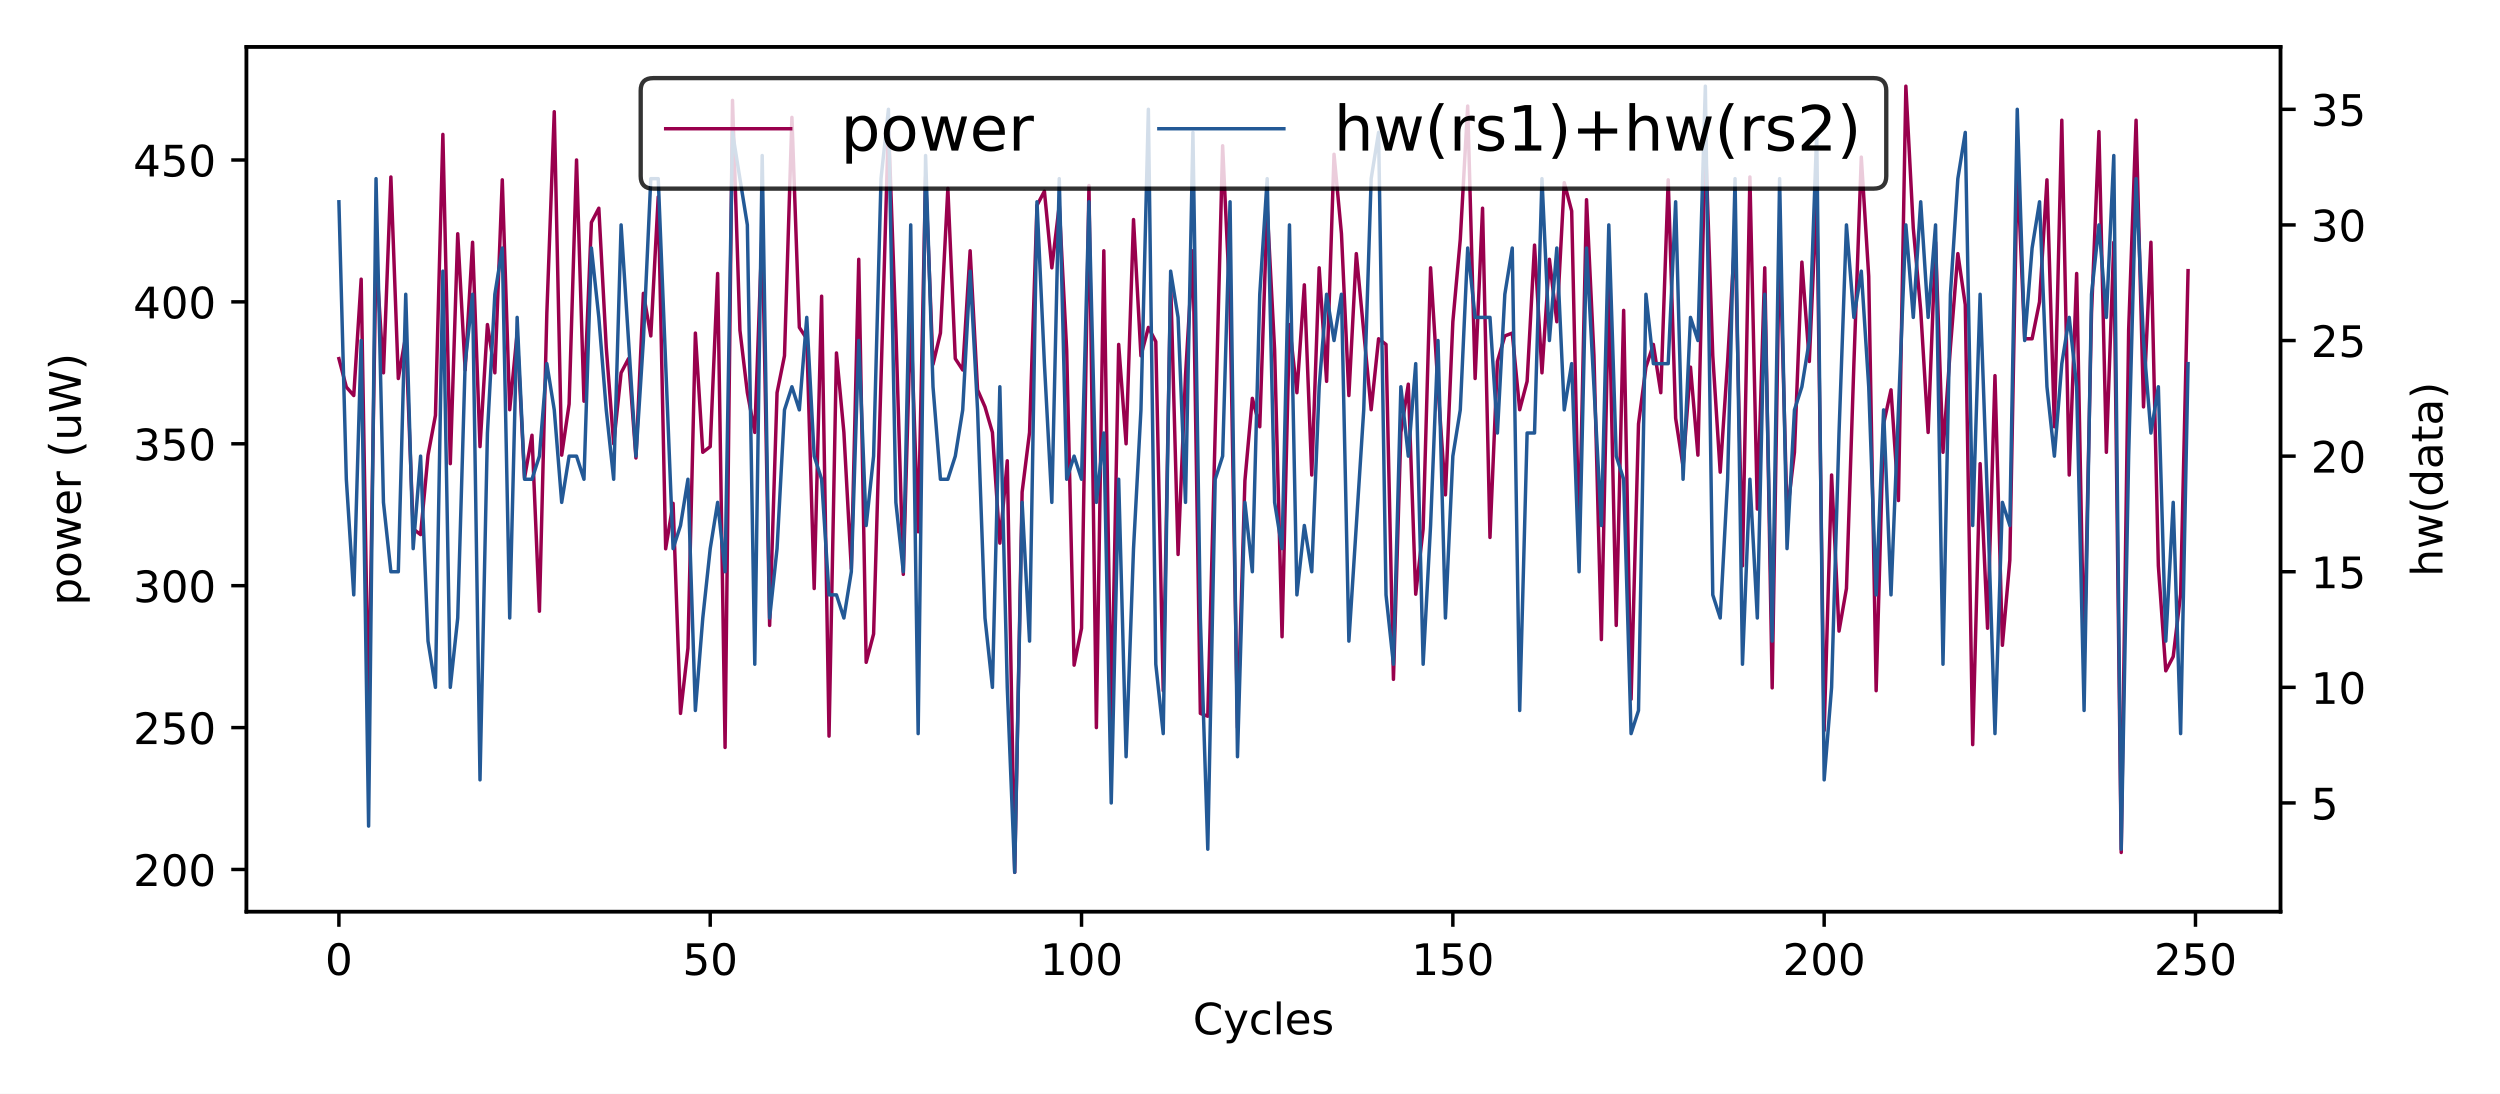
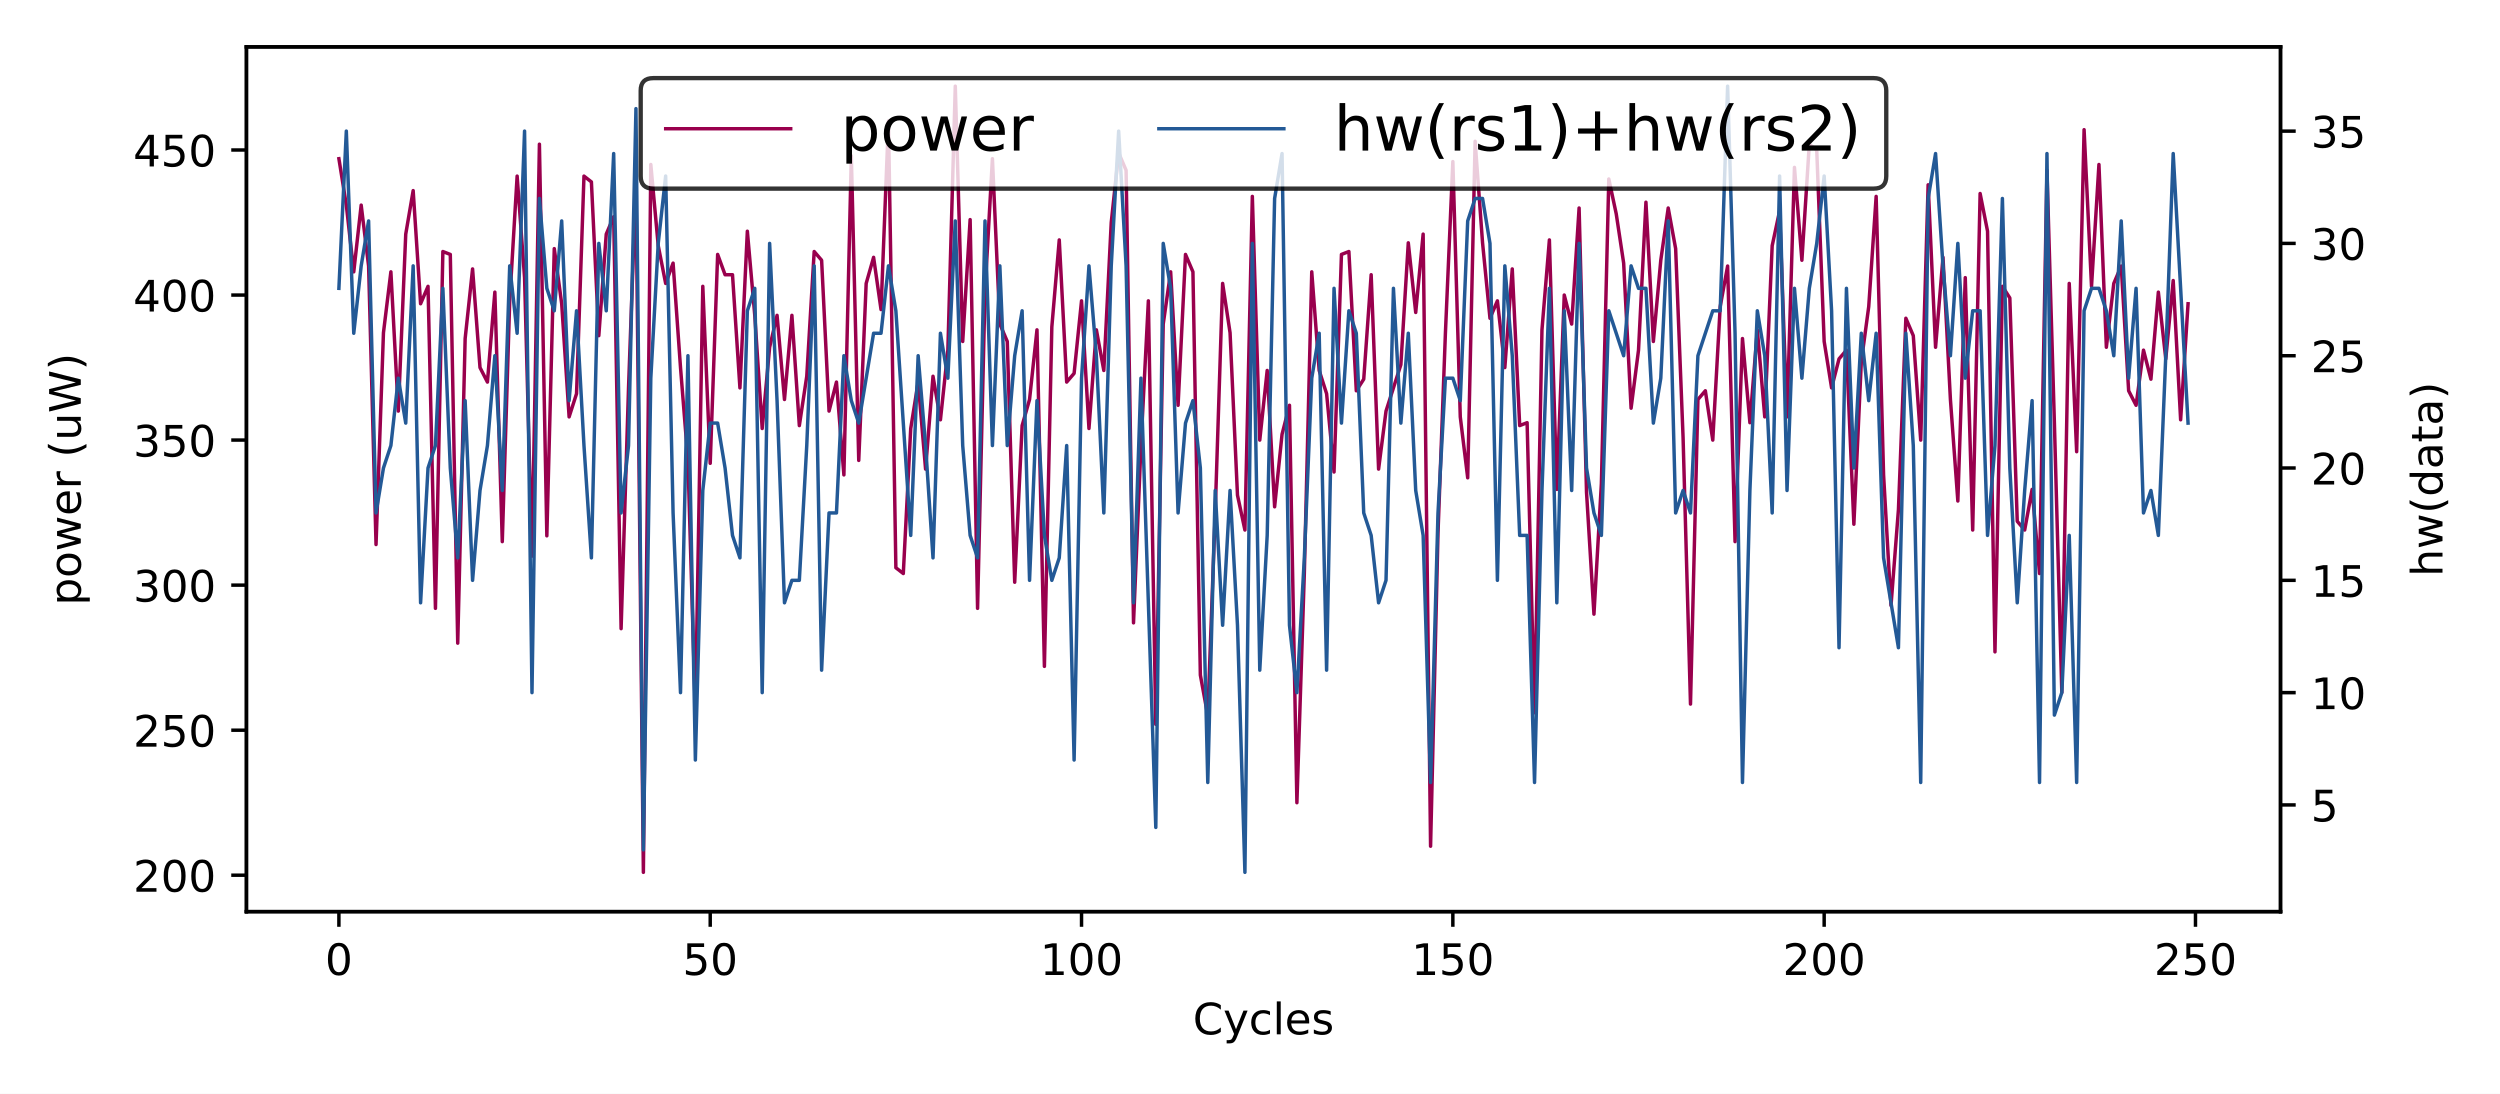
<svg xmlns="http://www.w3.org/2000/svg" xmlns:xlink="http://www.w3.org/1999/xlink" width="576pt" height="252pt" viewBox="0 0 576 252" version="1.1">
  <defs>
    <style type="text/css">*{stroke-linejoin: round; stroke-linecap: butt}</style>
  </defs>
  <g id="figure_1">
    <g id="patch_1">
      <path d="M 0 252  L 576 252  L 576 0  L 0 0  z " style="fill: #ffffff" />
    </g>
    <g id="axes_1">
      <g id="patch_2">
        <path d="M 56.78 210.04  L 525.43 210.04  L 525.43 10.8  L 56.78 10.8  z " style="fill: #ffffff" />
      </g>
      <g id="matplotlib.axis_1">
        <g id="xtick_1">
          <g id="line2d_1">
            <defs>
-               <path id="m932e174995" d="M 0 0  L 0 3.5  " style="stroke: #000000; stroke-width: 0.8" />
+               <path id="m2e92138c04" d="M 0 0  L 0 3.5  " style="stroke: #000000; stroke-width: 0.8" />
            </defs>
            <g>
-               <use xlink:href="#m932e174995" x="78.082" y="210.04" style="stroke: #000000; stroke-width: 0.8" />
+               <use xlink:href="#m2e92138c04" x="78.082" y="210.04" style="stroke: #000000; stroke-width: 0.8" />
            </g>
          </g>
          <g id="text_1">
            <text style="font: 10px 'DejaVu Sans', 'Bitstream Vera Sans', 'Computer Modern Sans Serif', 'Lucida Grande', 'Verdana', 'Geneva', 'Lucid', 'Arial', 'Helvetica', 'Avant Garde', sans-serif; text-anchor: middle" x="78.082" y="224.638" transform="rotate(-0 78.08227 224.6384)">0</text>
          </g>
        </g>
        <g id="xtick_2">
          <g id="line2d_2">
            <g>
-               <use xlink:href="#m932e174995" x="163.634" y="210.04" style="stroke: #000000; stroke-width: 0.8" />
+               <use xlink:href="#m2e92138c04" x="163.634" y="210.04" style="stroke: #000000; stroke-width: 0.8" />
            </g>
          </g>
          <g id="text_2">
            <text style="font: 10px 'DejaVu Sans', 'Bitstream Vera Sans', 'Computer Modern Sans Serif', 'Lucida Grande', 'Verdana', 'Geneva', 'Lucid', 'Arial', 'Helvetica', 'Avant Garde', sans-serif; text-anchor: middle" x="163.634" y="224.638" transform="rotate(-0 163.6336 224.6384)">50</text>
          </g>
        </g>
        <g id="xtick_3">
          <g id="line2d_3">
            <g>
-               <use xlink:href="#m932e174995" x="249.185" y="210.04" style="stroke: #000000; stroke-width: 0.8" />
+               <use xlink:href="#m2e92138c04" x="249.185" y="210.04" style="stroke: #000000; stroke-width: 0.8" />
            </g>
          </g>
          <g id="text_3">
            <text style="font: 10px 'DejaVu Sans', 'Bitstream Vera Sans', 'Computer Modern Sans Serif', 'Lucida Grande', 'Verdana', 'Geneva', 'Lucid', 'Arial', 'Helvetica', 'Avant Garde', sans-serif; text-anchor: middle" x="249.185" y="224.638" transform="rotate(-0 249.1849 224.6384)">100</text>
          </g>
        </g>
        <g id="xtick_4">
          <g id="line2d_4">
            <g>
-               <use xlink:href="#m932e174995" x="334.736" y="210.04" style="stroke: #000000; stroke-width: 0.8" />
+               <use xlink:href="#m2e92138c04" x="334.736" y="210.04" style="stroke: #000000; stroke-width: 0.8" />
            </g>
          </g>
          <g id="text_4">
            <text style="font: 10px 'DejaVu Sans', 'Bitstream Vera Sans', 'Computer Modern Sans Serif', 'Lucida Grande', 'Verdana', 'Geneva', 'Lucid', 'Arial', 'Helvetica', 'Avant Garde', sans-serif; text-anchor: middle" x="334.736" y="224.638" transform="rotate(-0 334.7362 224.6384)">150</text>
          </g>
        </g>
        <g id="xtick_5">
          <g id="line2d_5">
            <g>
-               <use xlink:href="#m932e174995" x="420.287" y="210.04" style="stroke: #000000; stroke-width: 0.8" />
+               <use xlink:href="#m2e92138c04" x="420.287" y="210.04" style="stroke: #000000; stroke-width: 0.8" />
            </g>
          </g>
          <g id="text_5">
            <text style="font: 10px 'DejaVu Sans', 'Bitstream Vera Sans', 'Computer Modern Sans Serif', 'Lucida Grande', 'Verdana', 'Geneva', 'Lucid', 'Arial', 'Helvetica', 'Avant Garde', sans-serif; text-anchor: middle" x="420.287" y="224.638" transform="rotate(-0 420.2875 224.6384)">200</text>
          </g>
        </g>
        <g id="xtick_6">
          <g id="line2d_6">
            <g>
-               <use xlink:href="#m932e174995" x="505.839" y="210.04" style="stroke: #000000; stroke-width: 0.8" />
+               <use xlink:href="#m2e92138c04" x="505.839" y="210.04" style="stroke: #000000; stroke-width: 0.8" />
            </g>
          </g>
          <g id="text_6">
            <text style="font: 10px 'DejaVu Sans', 'Bitstream Vera Sans', 'Computer Modern Sans Serif', 'Lucida Grande', 'Verdana', 'Geneva', 'Lucid', 'Arial', 'Helvetica', 'Avant Garde', sans-serif; text-anchor: middle" x="505.839" y="224.638" transform="rotate(-0 505.8388 224.6384)">250</text>
          </g>
        </g>
        <g id="text_7">
          <text style="font: 10px 'DejaVu Sans', 'Bitstream Vera Sans', 'Computer Modern Sans Serif', 'Lucida Grande', 'Verdana', 'Geneva', 'Lucid', 'Arial', 'Helvetica', 'Avant Garde', sans-serif; text-anchor: middle" x="291.105" y="238.317" transform="rotate(-0 291.105 238.3166)">Cycles</text>
        </g>
      </g>
      <g id="matplotlib.axis_2">
        <g id="ytick_1">
          <g id="line2d_7">
            <defs>
-               <path id="m774ce93001" d="M 0 0  L -3.5 0  " style="stroke: #000000; stroke-width: 0.8" />
+               <path id="m2dbbb2e434" d="M 0 0  L -3.5 0  " style="stroke: #000000; stroke-width: 0.8" />
            </defs>
            <g>
-               <use xlink:href="#m774ce93001" x="56.78" y="200.33" style="stroke: #000000; stroke-width: 0.8" />
+               <use xlink:href="#m2dbbb2e434" x="56.78" y="201.652" style="stroke: #000000; stroke-width: 0.8" />
            </g>
          </g>
          <g id="text_8">
-             <text style="font: 10px 'DejaVu Sans', 'Bitstream Vera Sans', 'Computer Modern Sans Serif', 'Lucida Grande', 'Verdana', 'Geneva', 'Lucid', 'Arial', 'Helvetica', 'Avant Garde', sans-serif; text-anchor: end" x="49.78" y="204.129" transform="rotate(-0 49.78 204.129)">200</text>
+             <text style="font: 10px 'DejaVu Sans', 'Bitstream Vera Sans', 'Computer Modern Sans Serif', 'Lucida Grande', 'Verdana', 'Geneva', 'Lucid', 'Arial', 'Helvetica', 'Avant Garde', sans-serif; text-anchor: end" x="49.78" y="205.451" transform="rotate(-0 49.78 205.4512)">200</text>
          </g>
        </g>
        <g id="ytick_2">
          <g id="line2d_8">
            <g>
-               <use xlink:href="#m774ce93001" x="56.78" y="167.635" style="stroke: #000000; stroke-width: 0.8" />
+               <use xlink:href="#m2dbbb2e434" x="56.78" y="168.234" style="stroke: #000000; stroke-width: 0.8" />
            </g>
          </g>
          <g id="text_9">
-             <text style="font: 10px 'DejaVu Sans', 'Bitstream Vera Sans', 'Computer Modern Sans Serif', 'Lucida Grande', 'Verdana', 'Geneva', 'Lucid', 'Arial', 'Helvetica', 'Avant Garde', sans-serif; text-anchor: end" x="49.78" y="171.435" transform="rotate(-0 49.78 171.4345)">250</text>
+             <text style="font: 10px 'DejaVu Sans', 'Bitstream Vera Sans', 'Computer Modern Sans Serif', 'Lucida Grande', 'Verdana', 'Geneva', 'Lucid', 'Arial', 'Helvetica', 'Avant Garde', sans-serif; text-anchor: end" x="49.78" y="172.033" transform="rotate(-0 49.78 172.0329)">250</text>
          </g>
        </g>
        <g id="ytick_3">
          <g id="line2d_9">
            <g>
-               <use xlink:href="#m774ce93001" x="56.78" y="134.941" style="stroke: #000000; stroke-width: 0.8" />
+               <use xlink:href="#m2dbbb2e434" x="56.78" y="134.815" style="stroke: #000000; stroke-width: 0.8" />
            </g>
          </g>
          <g id="text_10">
-             <text style="font: 10px 'DejaVu Sans', 'Bitstream Vera Sans', 'Computer Modern Sans Serif', 'Lucida Grande', 'Verdana', 'Geneva', 'Lucid', 'Arial', 'Helvetica', 'Avant Garde', sans-serif; text-anchor: end" x="49.78" y="138.74" transform="rotate(-0 49.78 138.7401)">300</text>
+             <text style="font: 10px 'DejaVu Sans', 'Bitstream Vera Sans', 'Computer Modern Sans Serif', 'Lucida Grande', 'Verdana', 'Geneva', 'Lucid', 'Arial', 'Helvetica', 'Avant Garde', sans-serif; text-anchor: end" x="49.78" y="138.615" transform="rotate(-0 49.78 138.6146)">300</text>
          </g>
        </g>
        <g id="ytick_4">
          <g id="line2d_10">
            <g>
-               <use xlink:href="#m774ce93001" x="56.78" y="102.246" style="stroke: #000000; stroke-width: 0.8" />
+               <use xlink:href="#m2dbbb2e434" x="56.78" y="101.397" style="stroke: #000000; stroke-width: 0.8" />
            </g>
          </g>
          <g id="text_11">
-             <text style="font: 10px 'DejaVu Sans', 'Bitstream Vera Sans', 'Computer Modern Sans Serif', 'Lucida Grande', 'Verdana', 'Geneva', 'Lucid', 'Arial', 'Helvetica', 'Avant Garde', sans-serif; text-anchor: end" x="49.78" y="106.046" transform="rotate(-0 49.78 106.0456)">350</text>
+             <text style="font: 10px 'DejaVu Sans', 'Bitstream Vera Sans', 'Computer Modern Sans Serif', 'Lucida Grande', 'Verdana', 'Geneva', 'Lucid', 'Arial', 'Helvetica', 'Avant Garde', sans-serif; text-anchor: end" x="49.78" y="105.196" transform="rotate(-0 49.78 105.1963)">350</text>
          </g>
        </g>
        <g id="ytick_5">
          <g id="line2d_11">
            <g>
-               <use xlink:href="#m774ce93001" x="56.78" y="69.552" style="stroke: #000000; stroke-width: 0.8" />
+               <use xlink:href="#m2dbbb2e434" x="56.78" y="67.979" style="stroke: #000000; stroke-width: 0.8" />
            </g>
          </g>
          <g id="text_12">
-             <text style="font: 10px 'DejaVu Sans', 'Bitstream Vera Sans', 'Computer Modern Sans Serif', 'Lucida Grande', 'Verdana', 'Geneva', 'Lucid', 'Arial', 'Helvetica', 'Avant Garde', sans-serif; text-anchor: end" x="49.78" y="73.351" transform="rotate(-0 49.78 73.35115)">400</text>
+             <text style="font: 10px 'DejaVu Sans', 'Bitstream Vera Sans', 'Computer Modern Sans Serif', 'Lucida Grande', 'Verdana', 'Geneva', 'Lucid', 'Arial', 'Helvetica', 'Avant Garde', sans-serif; text-anchor: end" x="49.78" y="71.778" transform="rotate(-0 49.78 71.77796)">400</text>
          </g>
        </g>
        <g id="ytick_6">
          <g id="line2d_12">
            <g>
-               <use xlink:href="#m774ce93001" x="56.78" y="36.857" style="stroke: #000000; stroke-width: 0.8" />
+               <use xlink:href="#m2dbbb2e434" x="56.78" y="34.56" style="stroke: #000000; stroke-width: 0.8" />
            </g>
          </g>
          <g id="text_13">
-             <text style="font: 10px 'DejaVu Sans', 'Bitstream Vera Sans', 'Computer Modern Sans Serif', 'Lucida Grande', 'Verdana', 'Geneva', 'Lucid', 'Arial', 'Helvetica', 'Avant Garde', sans-serif; text-anchor: end" x="49.78" y="40.657" transform="rotate(-0 49.78 40.6567)">450</text>
+             <text style="font: 10px 'DejaVu Sans', 'Bitstream Vera Sans', 'Computer Modern Sans Serif', 'Lucida Grande', 'Verdana', 'Geneva', 'Lucid', 'Arial', 'Helvetica', 'Avant Garde', sans-serif; text-anchor: end" x="49.78" y="38.36" transform="rotate(-0 49.78 38.35964)">450</text>
          </g>
        </g>
        <g id="text_14">
          <text style="font: 10px 'DejaVu Sans', 'Bitstream Vera Sans', 'Computer Modern Sans Serif', 'Lucida Grande', 'Verdana', 'Geneva', 'Lucid', 'Arial', 'Helvetica', 'Avant Garde', sans-serif; text-anchor: middle" x="18.613" y="110.42" transform="rotate(-90 18.61281 110.42)">power (uW)</text>
        </g>
      </g>
      <g id="line2d_13">
-         <path d="M 78.082 82.63  L 79.793 89.169  L 81.504 91.13  L 83.215 64.321  L 84.926 165.02  L 86.637 58.436  L 88.348 85.899  L 90.059 40.781  L 91.77 87.207  L 93.482 77.399  L 95.193 121.863  L 96.904 123.171  L 98.615 104.862  L 100.326 95.707  L 102.037 30.972  L 103.748 106.824  L 105.459 53.859  L 107.17 85.245  L 108.881 55.82  L 110.592 102.9  L 112.303 74.783  L 114.014 85.899  L 115.725 41.435  L 117.436 94.4  L 119.147 76.745  L 120.858 110.093  L 122.569 100.285  L 124.28 140.826  L 125.991 72.167  L 127.702 25.741  L 129.413 104.862  L 131.124 93.092  L 132.835 36.857  L 134.546 92.438  L 136.257 51.243  L 137.968 47.974  L 139.679 80.014  L 141.39 102.246  L 143.101 85.899  L 144.812 82.63  L 146.523 105.516  L 148.234 67.59  L 149.945 77.399  L 151.656 45.358  L 153.367 126.44  L 155.078 115.978  L 156.789 164.366  L 158.5 149.326  L 160.212 76.745  L 161.923 104.208  L 163.634 102.9  L 165.345 63.013  L 167.056 172.213  L 168.767 23.126  L 170.478 76.091  L 172.189 90.476  L 173.9 99.631  L 175.611 52.551  L 177.322 144.095  L 179.033 90.476  L 180.744 81.976  L 182.455 27.049  L 184.166 75.437  L 185.877 78.052  L 187.588 135.595  L 189.299 68.244  L 191.01 169.597  L 192.721 81.322  L 194.432 99.631  L 196.143 131.018  L 197.854 59.744  L 199.565 152.596  L 201.276 146.057  L 204.698 28.357  L 206.409 76.091  L 208.12 132.325  L 209.831 72.821  L 211.542 122.517  L 213.253 40.781  L 214.964 83.937  L 216.675 76.745  L 218.386 43.396  L 220.097 82.63  L 221.808 85.245  L 223.519 57.782  L 225.231 89.822  L 226.942 93.746  L 228.653 99.631  L 230.364 125.133  L 232.075 106.17  L 233.786 200.984  L 235.497 113.363  L 237.208 99.631  L 238.919 47.32  L 240.63 44.05  L 242.341 61.705  L 244.052 47.32  L 245.763 80.668  L 247.474 153.25  L 249.185 144.749  L 250.896 42.742  L 252.607 167.635  L 254.318 57.782  L 256.029 166.981  L 257.74 79.36  L 259.451 102.246  L 261.162 50.589  L 262.873 81.976  L 264.584 75.437  L 266.295 78.706  L 268.006 159.135  L 269.717 64.975  L 271.428 127.748  L 273.139 86.553  L 274.85 57.782  L 276.561 164.366  L 278.272 165.02  L 281.694 33.588  L 283.405 70.206  L 285.116 167.635  L 286.827 110.747  L 288.538 91.784  L 290.249 98.323  L 291.961 47.974  L 293.672 80.668  L 295.383 146.711  L 297.094 74.783  L 298.805 90.476  L 300.516 65.629  L 302.227 109.439  L 303.938 61.705  L 305.649 87.861  L 307.36 35.55  L 309.071 53.859  L 310.782 91.13  L 312.493 58.436  L 315.915 94.4  L 317.626 78.052  L 319.337 79.36  L 321.048 156.519  L 322.759 99.631  L 324.47 88.515  L 326.181 136.903  L 327.892 121.863  L 329.603 61.705  L 331.314 89.169  L 333.025 114.016  L 334.736 74.129  L 336.447 55.166  L 338.158 24.434  L 339.869 87.207  L 341.58 47.974  L 343.291 123.825  L 345.002 83.284  L 346.713 77.399  L 348.424 76.745  L 350.135 94.4  L 351.846 87.861  L 353.557 56.474  L 355.268 85.899  L 356.979 59.744  L 358.691 74.129  L 360.402 42.089  L 362.113 48.627  L 363.824 125.133  L 365.535 46.012  L 367.246 81.976  L 368.957 147.365  L 370.668 65.629  L 372.379 144.095  L 374.09 71.514  L 375.801 161.096  L 377.512 97.669  L 379.223 84.591  L 380.934 79.36  L 382.645 90.476  L 384.356 41.435  L 386.067 96.361  L 387.778 107.477  L 389.489 84.591  L 391.2 104.862  L 392.911 31.626  L 394.622 81.976  L 396.333 108.785  L 398.044 83.284  L 399.755 53.859  L 401.466 130.364  L 403.177 40.781  L 404.888 117.286  L 406.599 61.705  L 408.31 158.481  L 410.021 53.859  L 411.732 118.594  L 413.443 104.208  L 415.154 60.397  L 416.865 83.284  L 418.576 44.704  L 420.287 168.289  L 421.998 109.439  L 423.71 145.403  L 425.421 135.595  L 427.132 83.937  L 428.843 36.204  L 430.554 63.667  L 432.265 159.135  L 433.976 97.669  L 435.687 89.822  L 437.398 115.324  L 439.109 19.856  L 440.82 52.551  L 442.531 71.514  L 444.242 99.631  L 445.953 55.82  L 447.664 104.208  L 449.375 80.014  L 451.086 58.436  L 452.797 70.206  L 454.508 171.559  L 456.219 106.824  L 457.93 144.749  L 459.641 86.553  L 461.352 148.673  L 463.063 129.056  L 464.774 38.165  L 466.485 78.052  L 468.196 78.052  L 469.907 69.552  L 471.618 41.435  L 473.329 98.323  L 475.04 27.703  L 476.751 109.439  L 478.462 63.013  L 480.173 152.596  L 481.884 72.167  L 483.595 30.319  L 485.306 104.208  L 487.017 55.82  L 488.728 196.406  L 490.44 76.091  L 492.151 27.703  L 493.862 93.746  L 495.573 55.82  L 497.284 130.364  L 498.995 154.558  L 500.706 151.288  L 502.417 136.903  L 504.128 62.359  L 504.128 62.359  " clip-path="url(#pe5b841ac60)" style="fill: none; stroke: #99004d; stroke-width: 0.8; stroke-linecap: square" />
+         <path d="M 78.082 36.566  L 79.793 47.259  L 81.504 62.632  L 83.215 47.259  L 84.926 61.295  L 86.637 125.458  L 88.348 76.668  L 90.059 62.632  L 91.77 94.713  L 93.482 53.943  L 95.193 43.918  L 96.904 69.984  L 98.615 65.974  L 100.326 140.162  L 102.037 57.953  L 103.748 58.622  L 105.459 148.183  L 107.17 78.004  L 108.881 61.963  L 110.592 84.688  L 112.303 88.03  L 114.014 67.31  L 115.725 124.79  L 117.436 69.315  L 119.147 40.576  L 120.858 63.969  L 122.569 128.132  L 124.28 33.224  L 125.991 123.453  L 127.702 57.285  L 129.413 69.984  L 131.124 96.05  L 132.835 90.703  L 134.546 40.576  L 136.257 41.912  L 137.968 77.336  L 139.679 53.943  L 141.39 49.933  L 143.101 144.841  L 144.812 89.366  L 146.523 41.912  L 148.234 200.984  L 149.945 37.902  L 151.656 56.617  L 153.367 65.305  L 155.078 60.627  L 156.789 84.688  L 158.5 106.076  L 160.212 164.223  L 161.923 65.974  L 163.634 106.744  L 165.345 58.622  L 167.056 63.3  L 168.767 63.3  L 170.478 89.366  L 172.189 53.275  L 173.9 72.657  L 175.611 98.724  L 177.322 80.009  L 179.033 72.657  L 180.744 92.04  L 182.455 72.657  L 184.166 98.055  L 185.877 86.693  L 187.588 57.953  L 189.299 59.958  L 191.01 94.713  L 192.721 88.03  L 194.432 109.417  L 196.143 35.897  L 197.854 106.076  L 199.565 65.305  L 201.276 59.29  L 202.987 71.321  L 204.698 27.877  L 206.409 130.805  L 208.12 132.142  L 209.831 98.724  L 211.542 88.03  L 213.253 108.081  L 214.964 86.693  L 216.675 96.718  L 218.386 80.678  L 220.097 19.856  L 221.808 78.673  L 223.519 50.601  L 225.231 140.162  L 226.942 67.31  L 228.653 36.566  L 230.364 74.662  L 232.075 78.673  L 233.786 134.147  L 235.497 98.055  L 237.208 92.04  L 238.919 75.999  L 240.63 153.53  L 242.341 75.331  L 244.052 55.28  L 245.763 88.03  L 247.474 86.025  L 249.185 69.315  L 250.896 98.724  L 252.607 75.999  L 254.318 85.356  L 256.029 51.27  L 257.74 35.229  L 259.451 39.239  L 261.162 143.504  L 262.873 102.734  L 264.584 69.315  L 266.295 166.897  L 268.006 74.662  L 269.717 62.632  L 271.428 93.377  L 273.139 58.622  L 274.85 62.632  L 276.561 155.535  L 278.272 164.892  L 279.983 118.106  L 281.694 65.305  L 283.405 76.668  L 285.116 114.096  L 286.827 122.116  L 288.538 45.254  L 290.249 101.397  L 291.961 85.356  L 293.672 116.769  L 295.383 100.06  L 297.094 93.377  L 298.805 184.943  L 300.516 132.142  L 302.227 62.632  L 303.938 85.356  L 305.649 90.703  L 307.36 108.749  L 309.071 58.622  L 310.782 57.953  L 312.493 90.035  L 314.204 87.361  L 315.915 63.3  L 317.626 108.081  L 319.337 94.713  L 322.759 84.02  L 324.47 55.948  L 326.181 71.989  L 327.892 53.943  L 329.603 194.968  L 331.314 122.785  L 333.025 76.668  L 334.736 37.234  L 336.447 96.05  L 338.158 110.086  L 339.869 32.555  L 341.58 55.948  L 343.291 73.326  L 345.002 69.315  L 346.713 84.688  L 348.424 61.963  L 350.135 98.055  L 351.846 97.387  L 353.557 164.223  L 355.268 75.999  L 356.979 55.28  L 358.691 112.759  L 360.402 67.979  L 362.113 74.662  L 363.824 47.928  L 365.535 113.428  L 367.246 141.499  L 368.957 111.423  L 370.668 41.244  L 372.379 49.264  L 374.09 60.627  L 375.801 94.045  L 377.512 80.678  L 379.223 46.591  L 380.934 78.673  L 382.645 59.958  L 384.356 47.928  L 386.067 57.285  L 387.778 100.729  L 389.489 162.218  L 391.2 92.04  L 392.911 90.035  L 394.622 101.397  L 396.333 70.652  L 398.044 61.295  L 399.755 124.79  L 401.466 78.004  L 403.177 97.387  L 404.888 75.999  L 406.599 96.05  L 408.31 56.617  L 410.021 48.596  L 411.732 96.05  L 413.443 38.571  L 415.154 59.958  L 416.865 33.224  L 418.576 34.56  L 420.287 78.673  L 421.998 89.366  L 423.71 82.683  L 425.421 80.678  L 427.132 120.78  L 428.843 83.351  L 430.554 70.652  L 432.265 45.254  L 433.976 109.417  L 435.687 139.494  L 437.398 117.438  L 439.109 73.326  L 440.82 77.336  L 442.531 101.397  L 444.242 42.581  L 445.953 80.009  L 447.664 59.29  L 449.375 92.04  L 451.086 115.433  L 452.797 63.969  L 454.508 122.116  L 456.219 44.586  L 457.93 53.275  L 459.641 150.188  L 461.352 65.974  L 463.063 68.647  L 464.774 120.111  L 466.485 122.116  L 468.196 112.759  L 469.907 132.142  L 471.618 39.239  L 473.329 97.387  L 475.04 159.545  L 476.751 65.305  L 478.462 104.071  L 480.173 29.882  L 481.884 65.974  L 483.595 37.902  L 485.306 80.009  L 487.017 65.305  L 488.728 61.295  L 490.44 90.035  L 492.151 93.377  L 493.862 80.678  L 495.573 87.361  L 497.284 67.31  L 498.995 82.683  L 500.706 64.637  L 502.417 96.718  L 504.128 69.984  L 504.128 69.984  " clip-path="url(#p3c8362100c)" style="fill: none; stroke: #99004d; stroke-width: 0.8; stroke-linecap: square" />
      </g>
      <g id="patch_3">
        <path d="M 56.78 210.04  L 56.78 10.8  " style="fill: none; stroke: #000000; stroke-width: 0.8; stroke-linejoin: miter; stroke-linecap: square" />
      </g>
      <g id="patch_4">
        <path d="M 525.43 210.04  L 525.43 10.8  " style="fill: none; stroke: #000000; stroke-width: 0.8; stroke-linejoin: miter; stroke-linecap: square" />
      </g>
      <g id="patch_5">
        <path d="M 56.78 210.04  L 525.43 210.04  " style="fill: none; stroke: #000000; stroke-width: 0.8; stroke-linejoin: miter; stroke-linecap: square" />
      </g>
      <g id="patch_6">
        <path d="M 56.78 10.8  L 525.43 10.8  " style="fill: none; stroke: #000000; stroke-width: 0.8; stroke-linejoin: miter; stroke-linecap: square" />
      </g>
    </g>
    <g id="axes_2">
      <g id="matplotlib.axis_3">
        <g id="ytick_7">
          <g id="line2d_14">
            <defs>
-               <path id="m5b1fde094b" d="M 0 0  L 3.5 0  " style="stroke: #000000; stroke-width: 0.8" />
+               <path id="mc343d7b96a" d="M 0 0  L 3.5 0  " style="stroke: #000000; stroke-width: 0.8" />
            </defs>
            <g>
-               <use xlink:href="#m5b1fde094b" x="525.43" y="185.002" style="stroke: #000000; stroke-width: 0.8" />
+               <use xlink:href="#mc343d7b96a" x="525.43" y="185.458" style="stroke: #000000; stroke-width: 0.8" />
            </g>
          </g>
          <g id="text_15">
-             <text style="font: 10px 'DejaVu Sans', 'Bitstream Vera Sans', 'Computer Modern Sans Serif', 'Lucida Grande', 'Verdana', 'Geneva', 'Lucid', 'Arial', 'Helvetica', 'Avant Garde', sans-serif; text-anchor: start" x="532.43" y="188.801" transform="rotate(-0 532.43 188.801)">5</text>
+             <text style="font: 10px 'DejaVu Sans', 'Bitstream Vera Sans', 'Computer Modern Sans Serif', 'Lucida Grande', 'Verdana', 'Geneva', 'Lucid', 'Arial', 'Helvetica', 'Avant Garde', sans-serif; text-anchor: start" x="532.43" y="189.258" transform="rotate(-0 532.43 189.2577)">5</text>
          </g>
        </g>
        <g id="ytick_8">
          <g id="line2d_15">
            <g>
-               <use xlink:href="#m5b1fde094b" x="525.43" y="158.365" style="stroke: #000000; stroke-width: 0.8" />
+               <use xlink:href="#mc343d7b96a" x="525.43" y="159.583" style="stroke: #000000; stroke-width: 0.8" />
            </g>
          </g>
          <g id="text_16">
-             <text style="font: 10px 'DejaVu Sans', 'Bitstream Vera Sans', 'Computer Modern Sans Serif', 'Lucida Grande', 'Verdana', 'Geneva', 'Lucid', 'Arial', 'Helvetica', 'Avant Garde', sans-serif; text-anchor: start" x="532.43" y="162.165" transform="rotate(-0 532.43 162.1647)">10</text>
+             <text style="font: 10px 'DejaVu Sans', 'Bitstream Vera Sans', 'Computer Modern Sans Serif', 'Lucida Grande', 'Verdana', 'Geneva', 'Lucid', 'Arial', 'Helvetica', 'Avant Garde', sans-serif; text-anchor: start" x="532.43" y="163.382" transform="rotate(-0 532.43 163.3823)">10</text>
          </g>
        </g>
        <g id="ytick_9">
          <g id="line2d_16">
            <g>
-               <use xlink:href="#m5b1fde094b" x="525.43" y="131.729" style="stroke: #000000; stroke-width: 0.8" />
+               <use xlink:href="#mc343d7b96a" x="525.43" y="133.708" style="stroke: #000000; stroke-width: 0.8" />
            </g>
          </g>
          <g id="text_17">
-             <text style="font: 10px 'DejaVu Sans', 'Bitstream Vera Sans', 'Computer Modern Sans Serif', 'Lucida Grande', 'Verdana', 'Geneva', 'Lucid', 'Arial', 'Helvetica', 'Avant Garde', sans-serif; text-anchor: start" x="532.43" y="135.528" transform="rotate(-0 532.43 135.5283)">15</text>
+             <text style="font: 10px 'DejaVu Sans', 'Bitstream Vera Sans', 'Computer Modern Sans Serif', 'Lucida Grande', 'Verdana', 'Geneva', 'Lucid', 'Arial', 'Helvetica', 'Avant Garde', sans-serif; text-anchor: start" x="532.43" y="137.507" transform="rotate(-0 532.43 137.507)">15</text>
          </g>
        </g>
        <g id="ytick_10">
          <g id="line2d_17">
            <g>
-               <use xlink:href="#m5b1fde094b" x="525.43" y="105.093" style="stroke: #000000; stroke-width: 0.8" />
+               <use xlink:href="#mc343d7b96a" x="525.43" y="107.832" style="stroke: #000000; stroke-width: 0.8" />
            </g>
          </g>
          <g id="text_18">
-             <text style="font: 10px 'DejaVu Sans', 'Bitstream Vera Sans', 'Computer Modern Sans Serif', 'Lucida Grande', 'Verdana', 'Geneva', 'Lucid', 'Arial', 'Helvetica', 'Avant Garde', sans-serif; text-anchor: start" x="532.43" y="108.892" transform="rotate(-0 532.43 108.8919)">20</text>
+             <text style="font: 10px 'DejaVu Sans', 'Bitstream Vera Sans', 'Computer Modern Sans Serif', 'Lucida Grande', 'Verdana', 'Geneva', 'Lucid', 'Arial', 'Helvetica', 'Avant Garde', sans-serif; text-anchor: start" x="532.43" y="111.632" transform="rotate(-0 532.43 111.6317)">20</text>
          </g>
        </g>
        <g id="ytick_11">
          <g id="line2d_18">
            <g>
-               <use xlink:href="#m5b1fde094b" x="525.43" y="78.456" style="stroke: #000000; stroke-width: 0.8" />
+               <use xlink:href="#mc343d7b96a" x="525.43" y="81.957" style="stroke: #000000; stroke-width: 0.8" />
            </g>
          </g>
          <g id="text_19">
-             <text style="font: 10px 'DejaVu Sans', 'Bitstream Vera Sans', 'Computer Modern Sans Serif', 'Lucida Grande', 'Verdana', 'Geneva', 'Lucid', 'Arial', 'Helvetica', 'Avant Garde', sans-serif; text-anchor: start" x="532.43" y="82.256" transform="rotate(-0 532.43 82.25558)">25</text>
+             <text style="font: 10px 'DejaVu Sans', 'Bitstream Vera Sans', 'Computer Modern Sans Serif', 'Lucida Grande', 'Verdana', 'Geneva', 'Lucid', 'Arial', 'Helvetica', 'Avant Garde', sans-serif; text-anchor: start" x="532.43" y="85.756" transform="rotate(-0 532.43 85.75636)">25</text>
          </g>
        </g>
        <g id="ytick_12">
          <g id="line2d_19">
            <g>
-               <use xlink:href="#m5b1fde094b" x="525.43" y="51.82" style="stroke: #000000; stroke-width: 0.8" />
+               <use xlink:href="#mc343d7b96a" x="525.43" y="56.082" style="stroke: #000000; stroke-width: 0.8" />
            </g>
          </g>
          <g id="text_20">
-             <text style="font: 10px 'DejaVu Sans', 'Bitstream Vera Sans', 'Computer Modern Sans Serif', 'Lucida Grande', 'Verdana', 'Geneva', 'Lucid', 'Arial', 'Helvetica', 'Avant Garde', sans-serif; text-anchor: start" x="532.43" y="55.619" transform="rotate(-0 532.43 55.61922)">30</text>
+             <text style="font: 10px 'DejaVu Sans', 'Bitstream Vera Sans', 'Computer Modern Sans Serif', 'Lucida Grande', 'Verdana', 'Geneva', 'Lucid', 'Arial', 'Helvetica', 'Avant Garde', sans-serif; text-anchor: start" x="532.43" y="59.881" transform="rotate(-0 532.43 59.88104)">30</text>
          </g>
        </g>
        <g id="ytick_13">
          <g id="line2d_20">
            <g>
-               <use xlink:href="#m5b1fde094b" x="525.43" y="25.184" style="stroke: #000000; stroke-width: 0.8" />
+               <use xlink:href="#mc343d7b96a" x="525.43" y="30.206" style="stroke: #000000; stroke-width: 0.8" />
            </g>
          </g>
          <g id="text_21">
-             <text style="font: 10px 'DejaVu Sans', 'Bitstream Vera Sans', 'Computer Modern Sans Serif', 'Lucida Grande', 'Verdana', 'Geneva', 'Lucid', 'Arial', 'Helvetica', 'Avant Garde', sans-serif; text-anchor: start" x="532.43" y="28.983" transform="rotate(-0 532.43 28.98286)">35</text>
+             <text style="font: 10px 'DejaVu Sans', 'Bitstream Vera Sans', 'Computer Modern Sans Serif', 'Lucida Grande', 'Verdana', 'Geneva', 'Lucid', 'Arial', 'Helvetica', 'Avant Garde', sans-serif; text-anchor: start" x="532.43" y="34.006" transform="rotate(-0 532.43 34.00571)">35</text>
          </g>
        </g>
        <g id="text_22">
          <text style="font: 10px 'DejaVu Sans', 'Bitstream Vera Sans', 'Computer Modern Sans Serif', 'Lucida Grande', 'Verdana', 'Geneva', 'Lucid', 'Arial', 'Helvetica', 'Avant Garde', sans-serif; text-anchor: middle" x="562.753" y="110.42" transform="rotate(-90 562.7534 110.42)">hw(data)</text>
        </g>
      </g>
      <g id="line2d_21">
-         <path d="M 78.082 46.493  L 79.793 110.42  L 81.504 137.056  L 83.215 78.456  L 84.926 190.329  L 86.637 41.165  L 88.348 115.747  L 90.059 131.729  L 91.77 131.729  L 93.482 67.802  L 95.193 126.402  L 96.904 105.093  L 98.615 147.711  L 100.326 158.365  L 102.037 62.475  L 103.748 158.365  L 105.459 142.384  L 107.17 83.784  L 108.881 67.802  L 110.592 179.675  L 112.303 99.765  L 114.014 67.802  L 115.725 57.147  L 117.436 142.384  L 119.147 73.129  L 120.858 110.42  L 122.569 110.42  L 124.28 105.093  L 125.991 83.784  L 127.702 94.438  L 129.413 115.747  L 131.124 105.093  L 132.835 105.093  L 134.546 110.42  L 136.257 57.147  L 137.968 73.129  L 139.679 94.438  L 141.39 110.42  L 143.101 51.82  L 146.523 105.093  L 148.234 78.456  L 149.945 41.165  L 151.656 41.165  L 155.078 126.402  L 156.789 121.075  L 158.5 110.42  L 160.212 163.693  L 161.923 142.384  L 163.634 126.402  L 165.345 115.747  L 167.056 131.729  L 168.767 30.511  L 172.189 51.82  L 173.9 153.038  L 175.611 35.838  L 177.322 142.384  L 179.033 126.402  L 180.744 94.438  L 182.455 89.111  L 184.166 94.438  L 185.877 73.129  L 187.588 105.093  L 189.299 110.42  L 191.01 137.056  L 192.721 137.056  L 194.432 142.384  L 196.143 131.729  L 197.854 78.456  L 199.565 121.075  L 201.276 105.093  L 202.987 41.165  L 204.698 25.184  L 206.409 115.747  L 208.12 131.729  L 209.831 51.82  L 211.542 169.02  L 213.253 35.838  L 214.964 89.111  L 216.675 110.42  L 218.386 110.42  L 220.097 105.093  L 221.808 94.438  L 223.519 62.475  L 225.231 94.438  L 226.942 142.384  L 228.653 158.365  L 230.364 89.111  L 232.075 158.365  L 233.786 200.984  L 235.497 115.747  L 237.208 147.711  L 238.919 46.493  L 240.63 83.784  L 242.341 115.747  L 244.052 41.165  L 245.763 110.42  L 247.474 105.093  L 249.185 110.42  L 250.896 46.493  L 252.607 115.747  L 254.318 99.765  L 256.029 185.002  L 257.74 110.42  L 259.451 174.347  L 261.162 126.402  L 262.873 94.438  L 264.584 25.184  L 266.295 153.038  L 268.006 169.02  L 269.717 62.475  L 271.428 73.129  L 273.139 115.747  L 274.85 30.511  L 276.561 142.384  L 278.272 195.656  L 279.983 110.42  L 281.694 105.093  L 283.405 46.493  L 285.116 174.347  L 286.827 115.747  L 288.538 131.729  L 290.249 67.802  L 291.961 41.165  L 293.672 115.747  L 295.383 126.402  L 297.094 51.82  L 298.805 137.056  L 300.516 121.075  L 302.227 131.729  L 303.938 89.111  L 305.649 67.802  L 307.36 78.456  L 309.071 67.802  L 310.782 147.711  L 314.204 94.438  L 315.915 41.165  L 317.626 30.511  L 319.337 137.056  L 321.048 153.038  L 322.759 89.111  L 324.47 105.093  L 326.181 83.784  L 327.892 153.038  L 329.603 121.075  L 331.314 78.456  L 333.025 142.384  L 334.736 105.093  L 336.447 94.438  L 338.158 57.147  L 339.869 73.129  L 343.291 73.129  L 345.002 99.765  L 346.713 67.802  L 348.424 57.147  L 350.135 163.693  L 351.846 99.765  L 353.557 99.765  L 355.268 41.165  L 356.979 78.456  L 358.691 57.147  L 360.402 94.438  L 362.113 83.784  L 363.824 131.729  L 365.535 57.147  L 368.957 121.075  L 370.668 51.82  L 372.379 105.093  L 374.09 110.42  L 375.801 169.02  L 377.512 163.693  L 379.223 67.802  L 380.934 83.784  L 384.356 83.784  L 386.067 46.493  L 387.778 110.42  L 389.489 73.129  L 391.2 78.456  L 392.911 19.856  L 394.622 137.056  L 396.333 142.384  L 398.044 110.42  L 399.755 41.165  L 401.466 153.038  L 403.177 110.42  L 404.888 142.384  L 406.599 67.802  L 408.31 147.711  L 410.021 41.165  L 411.732 126.402  L 413.443 94.438  L 415.154 89.111  L 416.865 78.456  L 418.576 30.511  L 420.287 179.675  L 421.998 158.365  L 423.71 99.765  L 425.421 51.82  L 427.132 73.129  L 428.843 62.475  L 430.554 89.111  L 432.265 137.056  L 433.976 94.438  L 435.687 137.056  L 439.109 51.82  L 440.82 73.129  L 442.531 46.493  L 444.242 73.129  L 445.953 51.82  L 447.664 153.038  L 449.375 67.802  L 451.086 41.165  L 452.797 30.511  L 454.508 121.075  L 456.219 67.802  L 457.93 115.747  L 459.641 169.02  L 461.352 115.747  L 463.063 121.075  L 464.774 25.184  L 466.485 78.456  L 468.196 57.147  L 469.907 46.493  L 471.618 89.111  L 473.329 105.093  L 475.04 83.784  L 476.751 73.129  L 478.462 89.111  L 480.173 163.693  L 481.884 67.802  L 483.595 51.82  L 485.306 73.129  L 487.017 35.838  L 488.728 195.656  L 490.44 105.093  L 492.151 41.165  L 493.862 78.456  L 495.573 99.765  L 497.284 89.111  L 498.995 147.711  L 500.706 115.747  L 502.417 169.02  L 504.128 83.784  L 504.128 83.784  " clip-path="url(#pe5b841ac60)" style="fill: none; stroke: #235996; stroke-width: 0.8; stroke-linecap: square" />
+         <path d="M 78.082 66.432  L 79.793 30.206  L 81.504 76.782  L 83.215 61.257  L 84.926 50.907  L 86.637 118.183  L 88.348 107.832  L 90.059 102.657  L 91.77 87.132  L 93.482 97.482  L 95.193 61.257  L 96.904 138.883  L 98.615 107.832  L 100.326 102.657  L 102.037 66.432  L 103.748 107.832  L 105.459 128.533  L 107.17 92.307  L 108.881 133.708  L 110.592 113.008  L 112.303 102.657  L 114.014 81.957  L 115.725 113.008  L 117.436 61.257  L 119.147 76.782  L 120.858 30.206  L 122.569 159.583  L 124.28 45.732  L 125.991 66.432  L 127.702 71.607  L 129.413 50.907  L 131.124 92.307  L 132.835 71.607  L 134.546 102.657  L 136.257 128.533  L 137.968 56.082  L 139.679 71.607  L 141.39 35.382  L 143.101 118.183  L 144.812 102.657  L 146.523 25.031  L 148.234 195.809  L 149.945 87.132  L 151.656 56.082  L 153.367 40.557  L 155.078 118.183  L 156.789 159.583  L 158.5 81.957  L 160.212 175.108  L 161.923 113.008  L 163.634 97.482  L 165.345 97.482  L 167.056 107.832  L 168.767 123.358  L 170.478 128.533  L 172.189 71.607  L 173.9 66.432  L 175.611 159.583  L 177.322 56.082  L 179.033 92.307  L 180.744 138.883  L 182.455 133.708  L 184.166 133.708  L 185.877 102.657  L 187.588 61.257  L 189.299 154.408  L 191.01 118.183  L 192.721 118.183  L 194.432 81.957  L 196.143 92.307  L 197.854 97.482  L 201.276 76.782  L 202.987 76.782  L 204.698 61.257  L 206.409 71.607  L 209.831 123.358  L 211.542 81.957  L 213.253 102.657  L 214.964 128.533  L 216.675 76.782  L 218.386 87.132  L 220.097 50.907  L 221.808 102.657  L 223.519 123.358  L 225.231 128.533  L 226.942 50.907  L 228.653 102.657  L 230.364 61.257  L 232.075 102.657  L 233.786 81.957  L 235.497 71.607  L 237.208 133.708  L 238.919 92.307  L 240.63 123.358  L 242.341 133.708  L 244.052 128.533  L 245.763 102.657  L 247.474 175.108  L 249.185 87.132  L 250.896 61.257  L 252.607 81.957  L 254.318 118.183  L 256.029 61.257  L 257.74 30.206  L 259.451 61.257  L 261.162 138.883  L 262.873 87.132  L 266.295 190.634  L 268.006 56.082  L 269.717 66.432  L 271.428 118.183  L 273.139 97.482  L 274.85 92.307  L 276.561 107.832  L 278.272 180.283  L 279.983 113.008  L 281.694 144.058  L 283.405 113.008  L 285.116 144.058  L 286.827 200.984  L 288.538 56.082  L 290.249 154.408  L 291.961 123.358  L 293.672 45.732  L 295.383 35.382  L 297.094 144.058  L 298.805 159.583  L 300.516 128.533  L 302.227 87.132  L 303.938 76.782  L 305.649 154.408  L 307.36 66.432  L 309.071 97.482  L 310.782 71.607  L 312.493 76.782  L 314.204 118.183  L 315.915 123.358  L 317.626 138.883  L 319.337 133.708  L 321.048 66.432  L 322.759 97.482  L 324.47 76.782  L 326.181 113.008  L 327.892 123.358  L 329.603 180.283  L 331.314 118.183  L 333.025 87.132  L 334.736 87.132  L 336.447 92.307  L 338.158 50.907  L 339.869 45.732  L 341.58 45.732  L 343.291 56.082  L 345.002 133.708  L 346.713 61.257  L 348.424 81.957  L 350.135 123.358  L 351.846 123.358  L 353.557 180.283  L 355.268 113.008  L 356.979 66.432  L 358.691 138.883  L 360.402 71.607  L 362.113 113.008  L 363.824 56.082  L 365.535 107.832  L 367.246 118.183  L 368.957 123.358  L 370.668 71.607  L 374.09 81.957  L 375.801 61.257  L 377.512 66.432  L 379.223 66.432  L 380.934 97.482  L 382.645 87.132  L 384.356 50.907  L 386.067 118.183  L 387.778 113.008  L 389.489 118.183  L 391.2 81.957  L 394.622 71.607  L 396.333 71.607  L 398.044 19.856  L 399.755 76.782  L 401.466 180.283  L 403.177 113.008  L 404.888 71.607  L 406.599 81.957  L 408.31 118.183  L 410.021 40.557  L 411.732 113.008  L 413.443 66.432  L 415.154 87.132  L 416.865 66.432  L 418.576 56.082  L 420.287 40.557  L 421.998 71.607  L 423.71 149.233  L 425.421 66.432  L 427.132 107.832  L 428.843 76.782  L 430.554 92.307  L 432.265 76.782  L 433.976 128.533  L 437.398 149.233  L 439.109 76.782  L 440.82 102.657  L 442.531 180.283  L 444.242 45.732  L 445.953 35.382  L 447.664 61.257  L 449.375 81.957  L 451.086 56.082  L 452.797 87.132  L 454.508 71.607  L 456.219 71.607  L 457.93 123.358  L 459.641 102.657  L 461.352 45.732  L 463.063 107.832  L 464.774 138.883  L 466.485 113.008  L 468.196 92.307  L 469.907 180.283  L 471.618 35.382  L 473.329 164.758  L 475.04 159.583  L 476.751 123.358  L 478.462 180.283  L 480.173 71.607  L 481.884 66.432  L 483.595 66.432  L 485.306 71.607  L 487.017 81.957  L 488.728 50.907  L 490.44 87.132  L 492.151 66.432  L 493.862 118.183  L 495.573 113.008  L 497.284 123.358  L 498.995 81.957  L 500.706 35.382  L 504.128 97.482  L 504.128 97.482  " clip-path="url(#p3c8362100c)" style="fill: none; stroke: #235996; stroke-width: 0.8; stroke-linecap: square" />
      </g>
      <g id="patch_7">
        <path d="M 56.78 210.04  L 56.78 10.8  " style="fill: none; stroke: #000000; stroke-width: 0.8; stroke-linejoin: miter; stroke-linecap: square" />
      </g>
      <g id="patch_8">
        <path d="M 525.43 210.04  L 525.43 10.8  " style="fill: none; stroke: #000000; stroke-width: 0.8; stroke-linejoin: miter; stroke-linecap: square" />
      </g>
      <g id="patch_9">
        <path d="M 56.78 210.04  L 525.43 210.04  " style="fill: none; stroke: #000000; stroke-width: 0.8; stroke-linejoin: miter; stroke-linecap: square" />
      </g>
      <g id="patch_10">
        <path d="M 56.78 10.8  L 525.43 10.8  " style="fill: none; stroke: #000000; stroke-width: 0.8; stroke-linejoin: miter; stroke-linecap: square" />
      </g>
      <g id="legend_1">
        <g id="patch_11">
          <path d="M 150.495 43.456  L 431.715 43.456  Q 434.595 43.456 434.595 40.577  L 434.595 20.88  Q 434.595 18 431.715 18  L 150.495 18  Q 147.615 18 147.615 20.88  L 147.615 40.577  Q 147.615 43.456 150.495 43.456  z " style="fill: #ffffff; opacity: 0.8; stroke: #000000; stroke-linejoin: miter" />
        </g>
        <g id="line2d_22">
          <path d="M 153.375 29.662  L 167.775 29.662  L 182.175 29.662  " style="fill: none; stroke: #99004d; stroke-width: 0.8; stroke-linecap: square" />
        </g>
        <g id="text_23">
          <text style="font: 14.4px 'DejaVu Sans', 'Bitstream Vera Sans', 'Computer Modern Sans Serif', 'Lucida Grande', 'Verdana', 'Geneva', 'Lucid', 'Arial', 'Helvetica', 'Avant Garde', sans-serif; text-anchor: start" x="193.695" y="34.702" transform="rotate(-0 193.6946 34.70175)">power</text>
        </g>
        <g id="line2d_23">
          <path d="M 267.004 29.662  L 281.404 29.662  L 295.804 29.662  " style="fill: none; stroke: #235996; stroke-width: 0.8; stroke-linecap: square" />
        </g>
        <g id="text_24">
          <text style="font: 14.4px 'DejaVu Sans', 'Bitstream Vera Sans', 'Computer Modern Sans Serif', 'Lucida Grande', 'Verdana', 'Geneva', 'Lucid', 'Arial', 'Helvetica', 'Avant Garde', sans-serif; text-anchor: start" x="307.324" y="34.702" transform="rotate(-0 307.3241 34.70175)">hw(rs1)+hw(rs2)</text>
        </g>
      </g>
    </g>
  </g>
  <defs>
-     <clipPath id="pe5b841ac60">
+     <clipPath id="p3c8362100c">
      <rect x="56.78" y="10.8" width="468.65" height="199.24" />
    </clipPath>
  </defs>
</svg>
